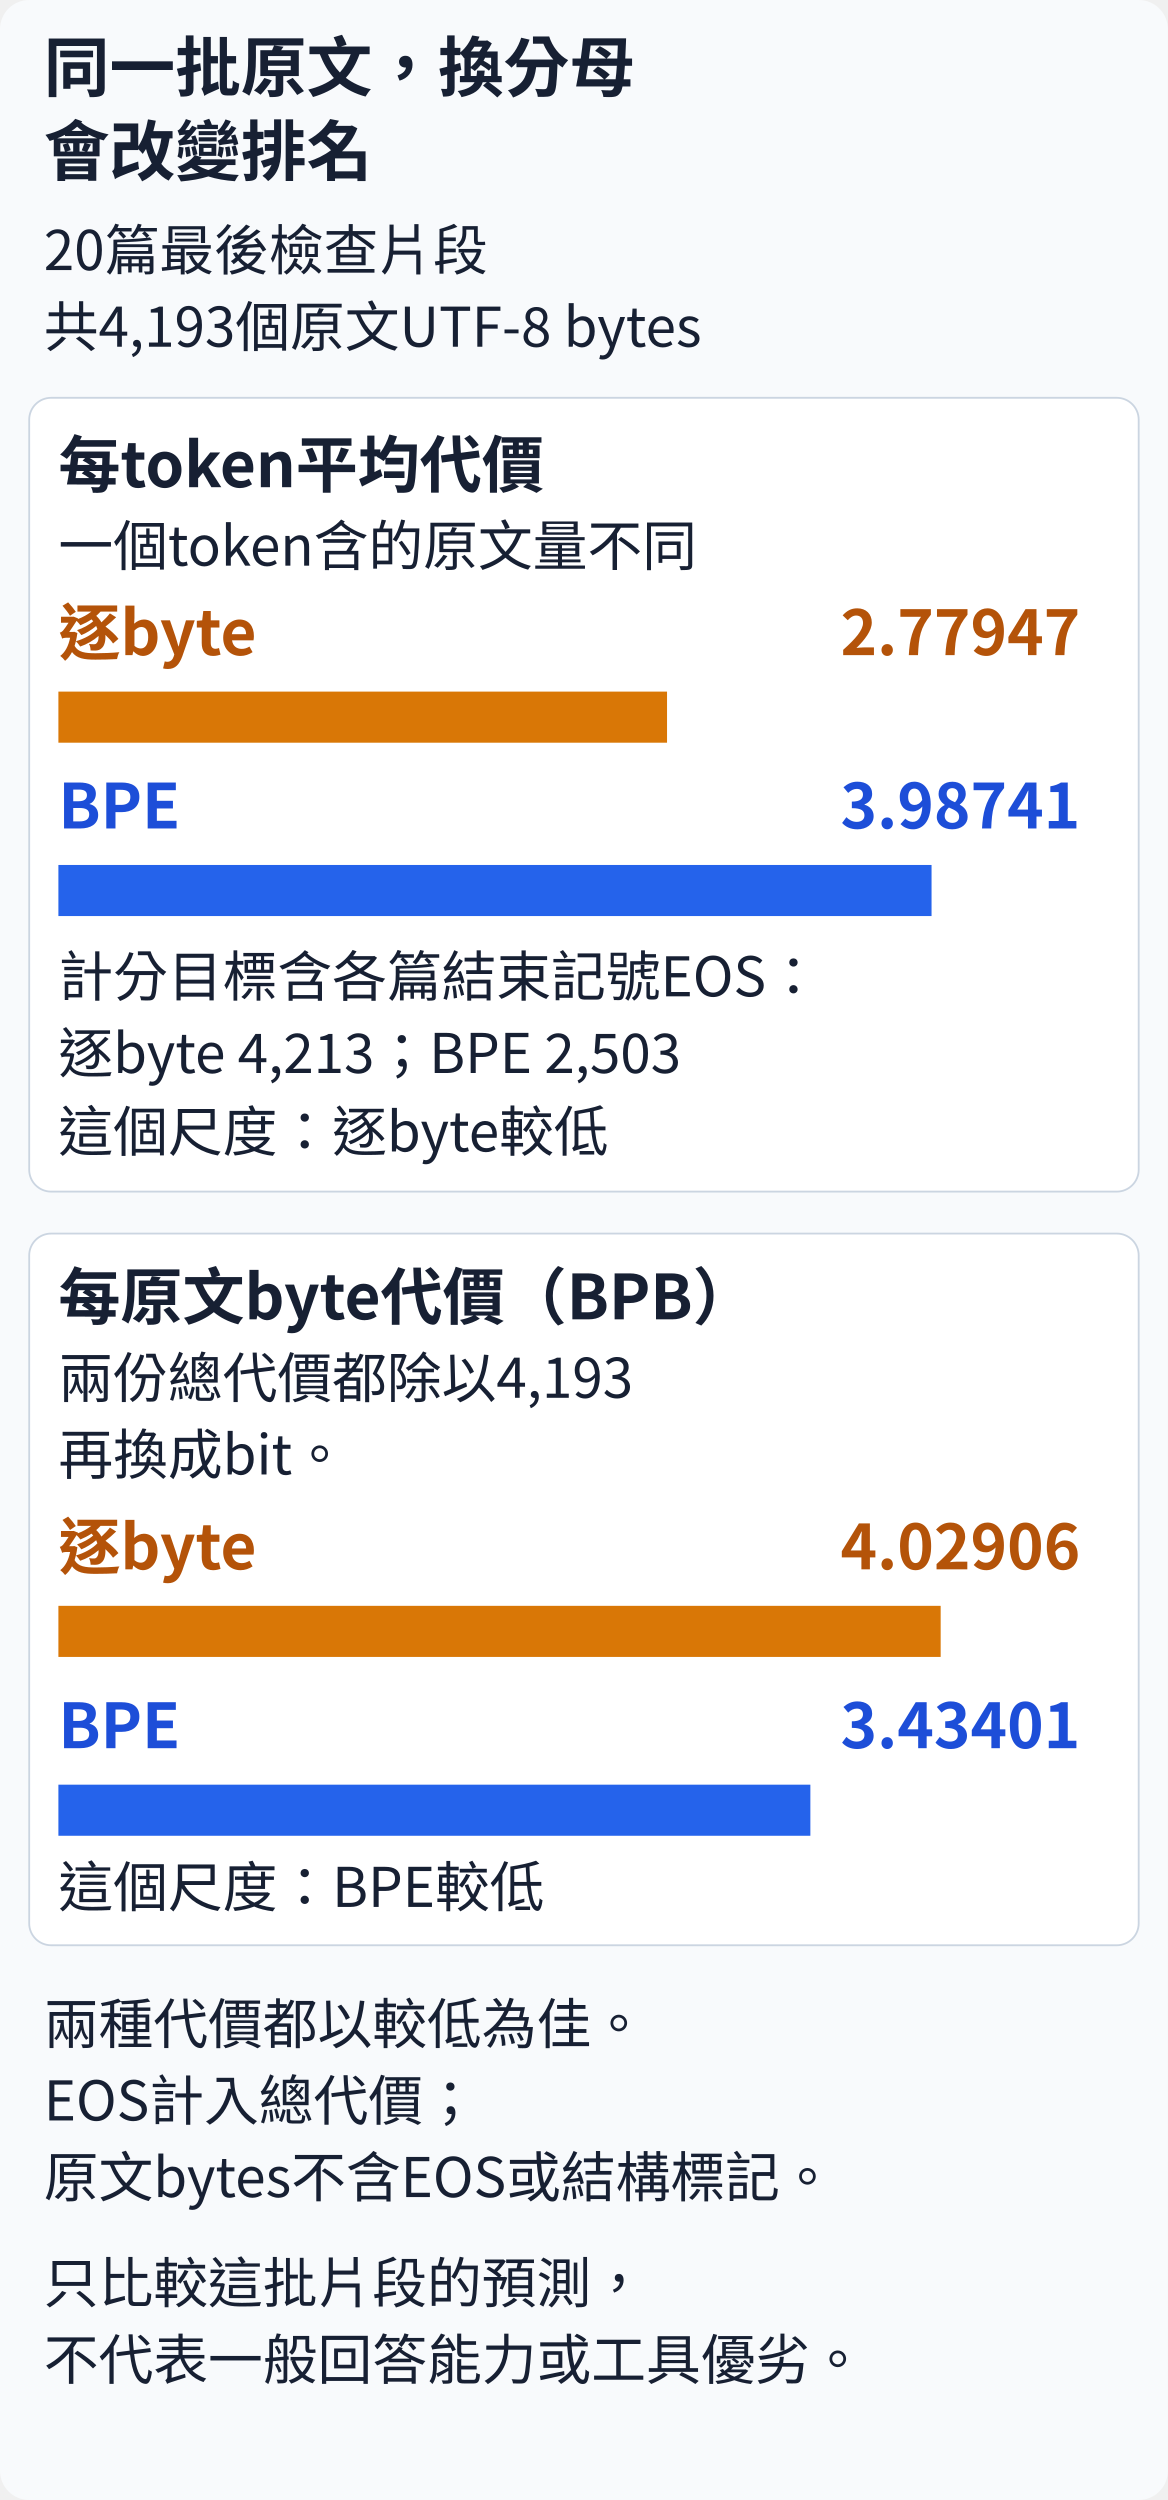
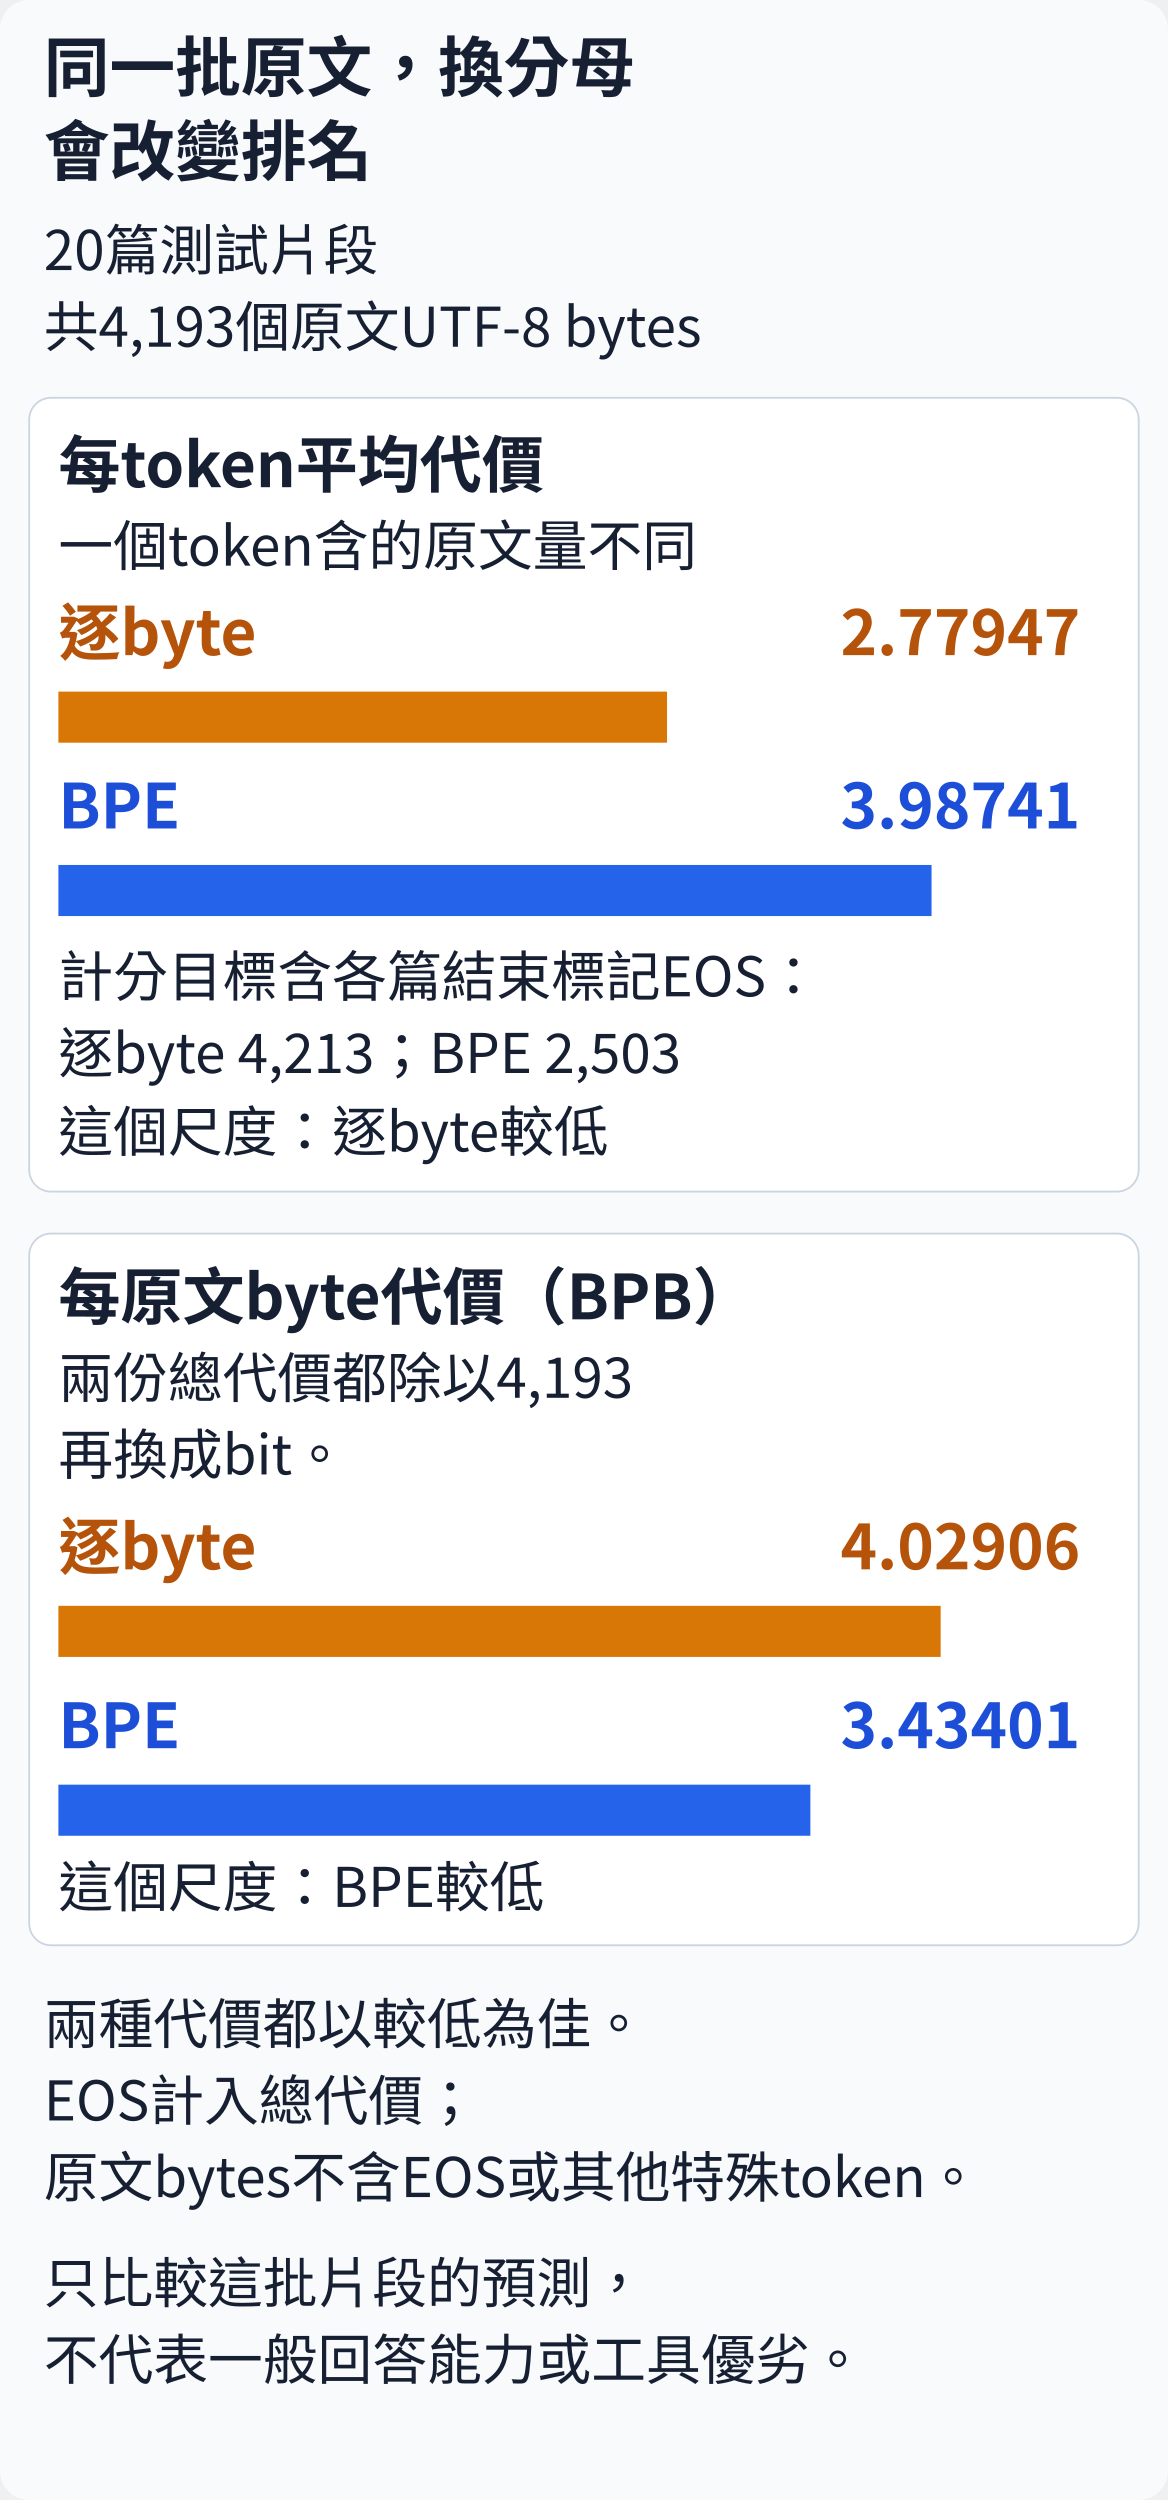
<svg xmlns="http://www.w3.org/2000/svg" viewBox="0 0 640 1370" role="img" aria-labelledby="title desc">
  <style>text{font-family:"Noto Sans CJK TC","Noto Sans TC",sans-serif;fill:#172033;font-size:30px}.title{font-size:36px;font-weight:700}.heading{font-size:34px;font-weight:700}.value{font-size:34px;font-weight:700}.byte{fill:#b45309}.bpe{fill:#1d4ed8}</style>
  <rect width="640" height="1370" rx="16" fill="#f8fafc" />
  <text x="24" y="50" class="title">同一批原文，換分母</text>
  <text x="24" y="96" class="title">會改變排名</text>
-   <text x="24" y="148">20篇最後檢查片段</text>
+   <text x="24" y="148">20篇測試片段</text>
  <text x="24" y="190">共4,193個原文UTF-8 bytes</text>
  <rect x="16" y="218" width="608" height="435" rx="12" fill="white" stroke="#cbd5e1" />
  <text x="32" y="267" class="heading">每token平均代價</text>
  <text x="32" y="310">一個token含的原文量不同</text>
  <text x="32" y="359" class="value byte">逐byte</text>
  <text x="592" y="359" text-anchor="end" class="value byte">2.77947</text>
  <rect x="32" y="379" width="333.536" height="28" fill="#d97706" />
  <text x="32" y="454" class="value bpe">BPE</text>
  <text x="592" y="454" text-anchor="end" class="value bpe">3.98741</text>
  <rect x="32" y="474" width="478.489" height="28" fill="#2563eb" />
-   <text x="32" y="546">計分目標含各篇結束記號EOS：</text>
+   <text x="32" y="546">計分目標含各篇結束標記EOS：</text>
  <text x="32" y="588">逐byte 4,213；BPE 2,503</text>
  <text x="32" y="631">這個尺度：逐byte較低</text>
  <rect x="16" y="676" width="608" height="390" rx="12" fill="white" stroke="#cbd5e1" />
  <text x="32" y="723" class="heading">每原文byte代價（BPB）</text>
  <text x="32" y="766">兩份總代價都除以4,193</text>
  <text x="32" y="808">再換成bit。</text>
  <text x="32" y="860" class="value byte">逐byte</text>
  <text x="592" y="860" text-anchor="end" class="value byte">4.02906</text>
  <rect x="32" y="880" width="483.487" height="28" fill="#d97706" />
  <text x="32" y="958" class="value bpe">BPE</text>
  <text x="592" y="958" text-anchor="end" class="value bpe">3.43401</text>
  <rect x="32" y="978" width="412.081" height="28" fill="#2563eb" />
  <text x="32" y="1045">這個尺度：BPE較低</text>
  <text x="24" y="1120">兩種代價都以較低為佳。</text>
  <text x="24" y="1162">EOS計入總代價；</text>
-   <text x="24" y="1204">原文bytes不含EOS或結構標記。</text>
+   <text x="24" y="1204">原文bytes不含EOS或其他特殊token。</text>
  <text x="24" y="1262">只比較這批片段的預測，</text>
  <text x="24" y="1304">不代表一般回答能力或工具優劣。</text>
</svg>
